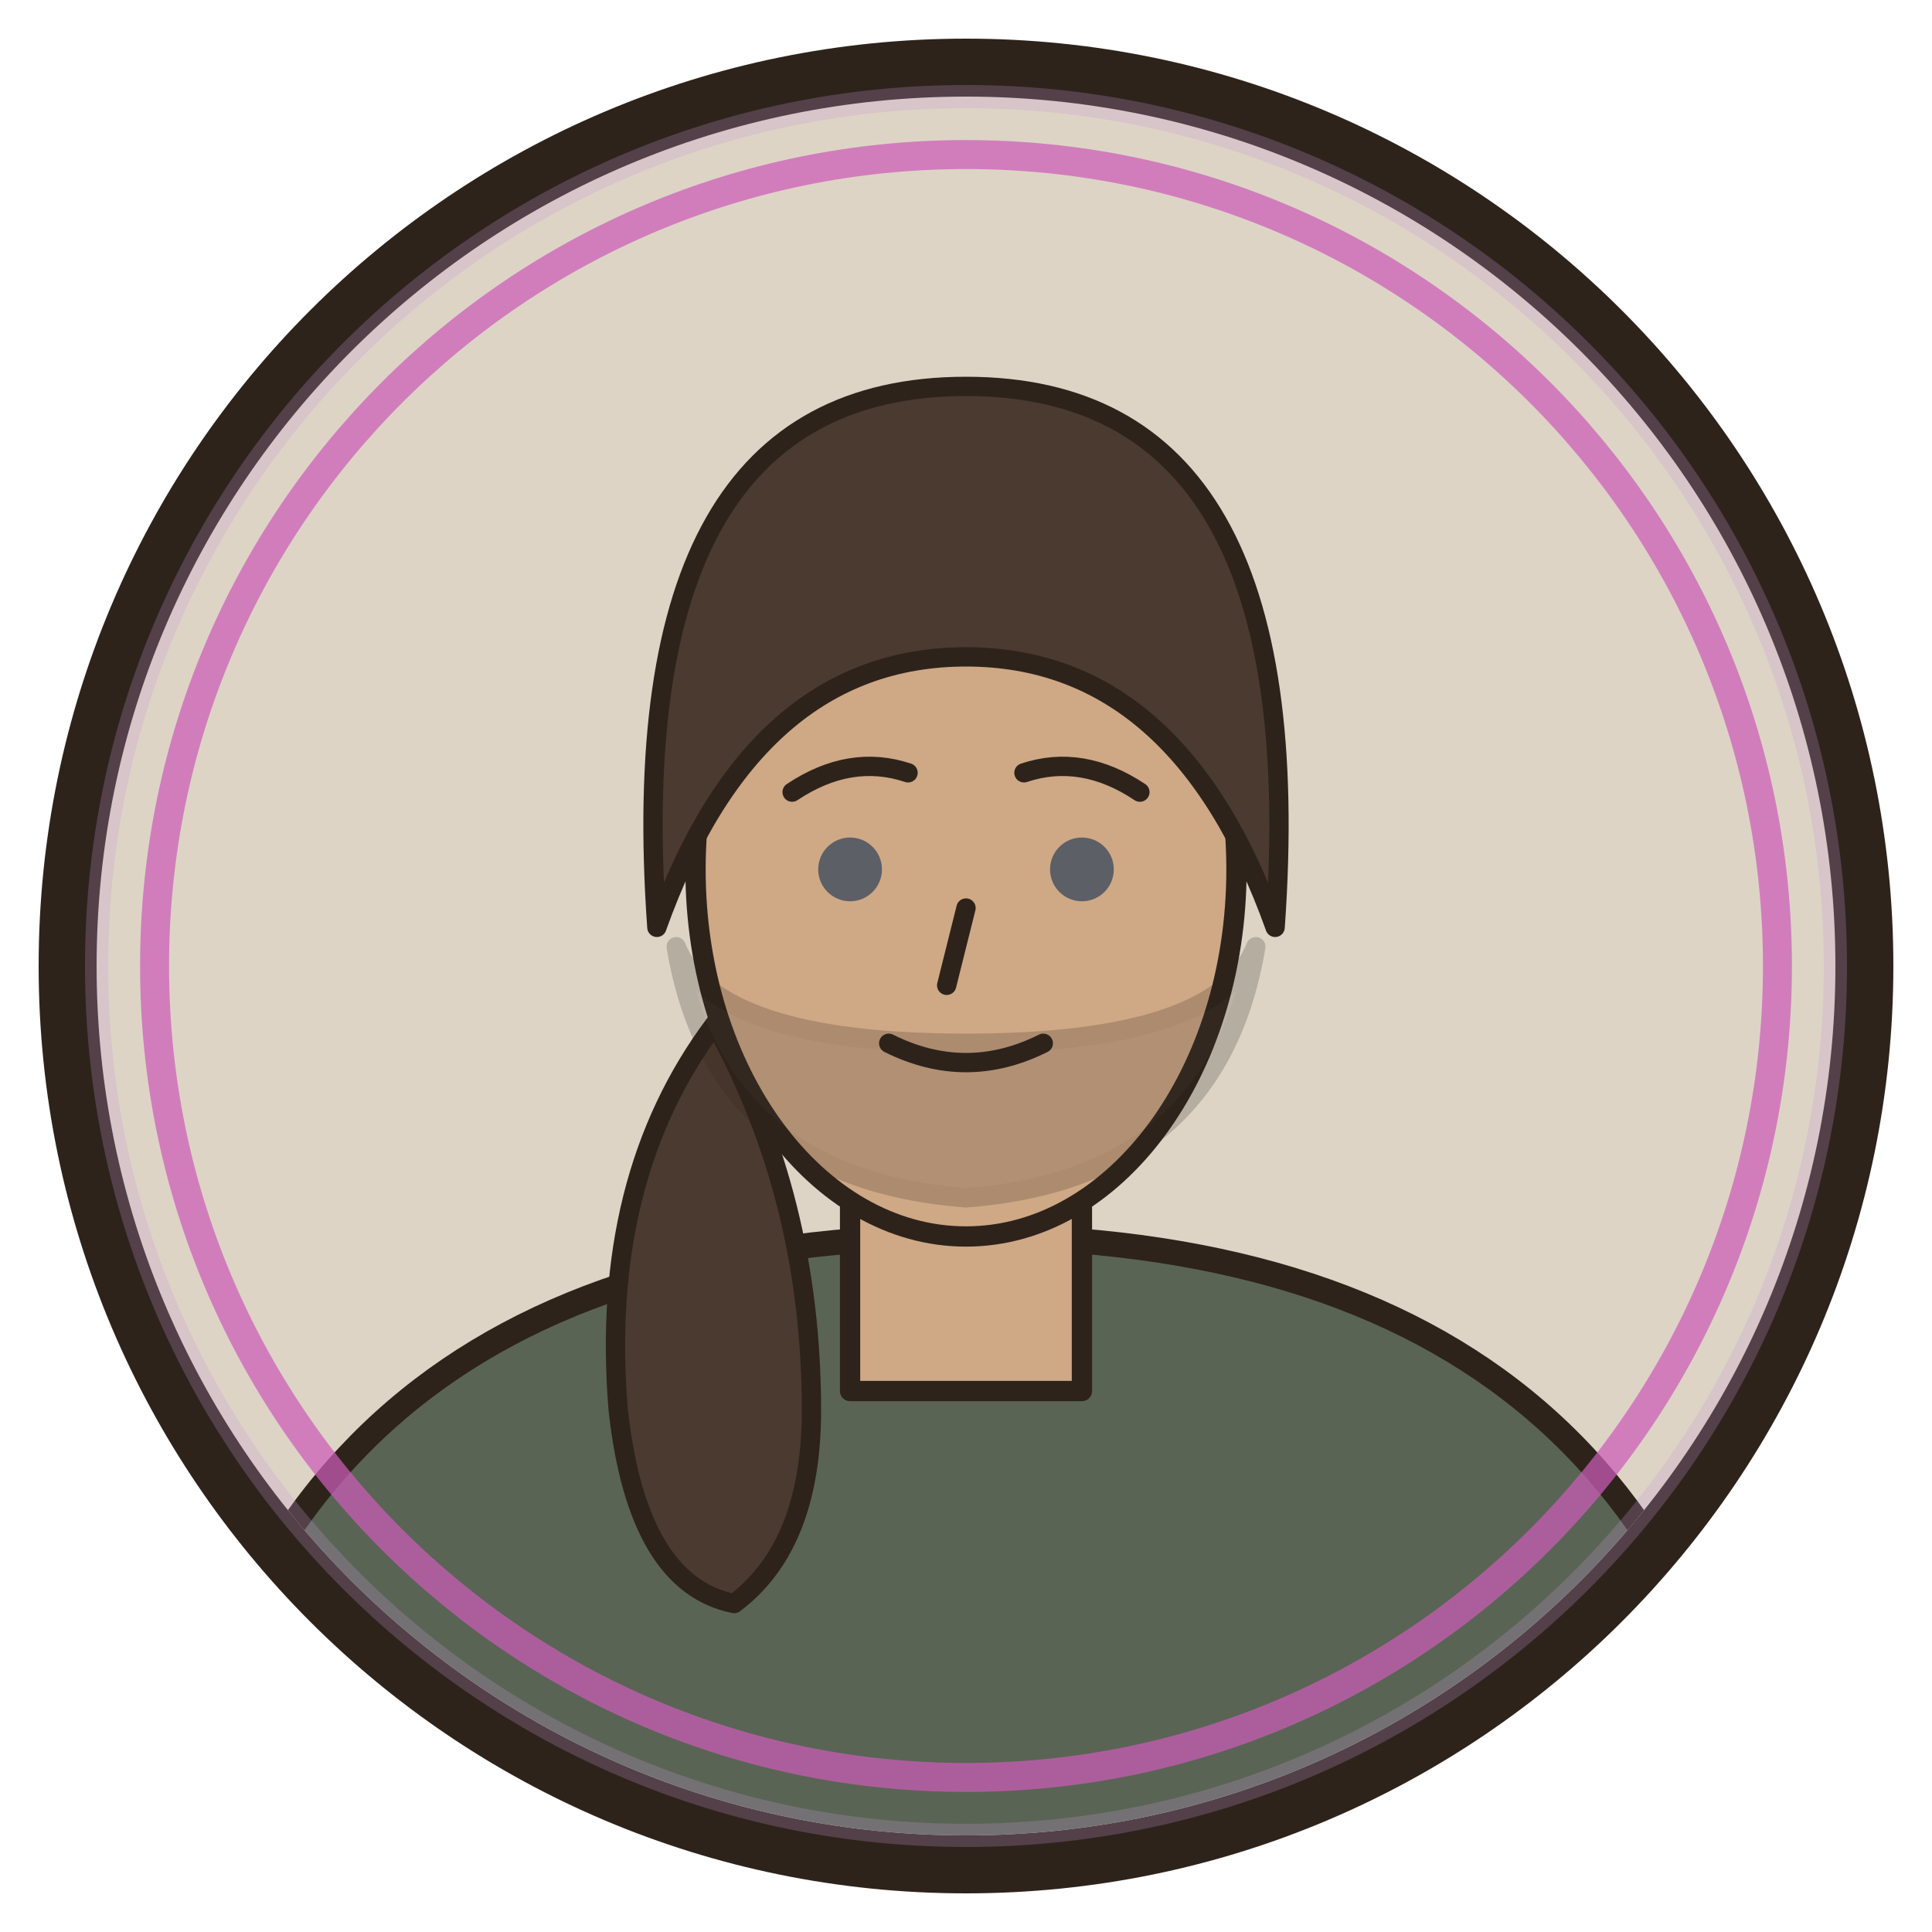
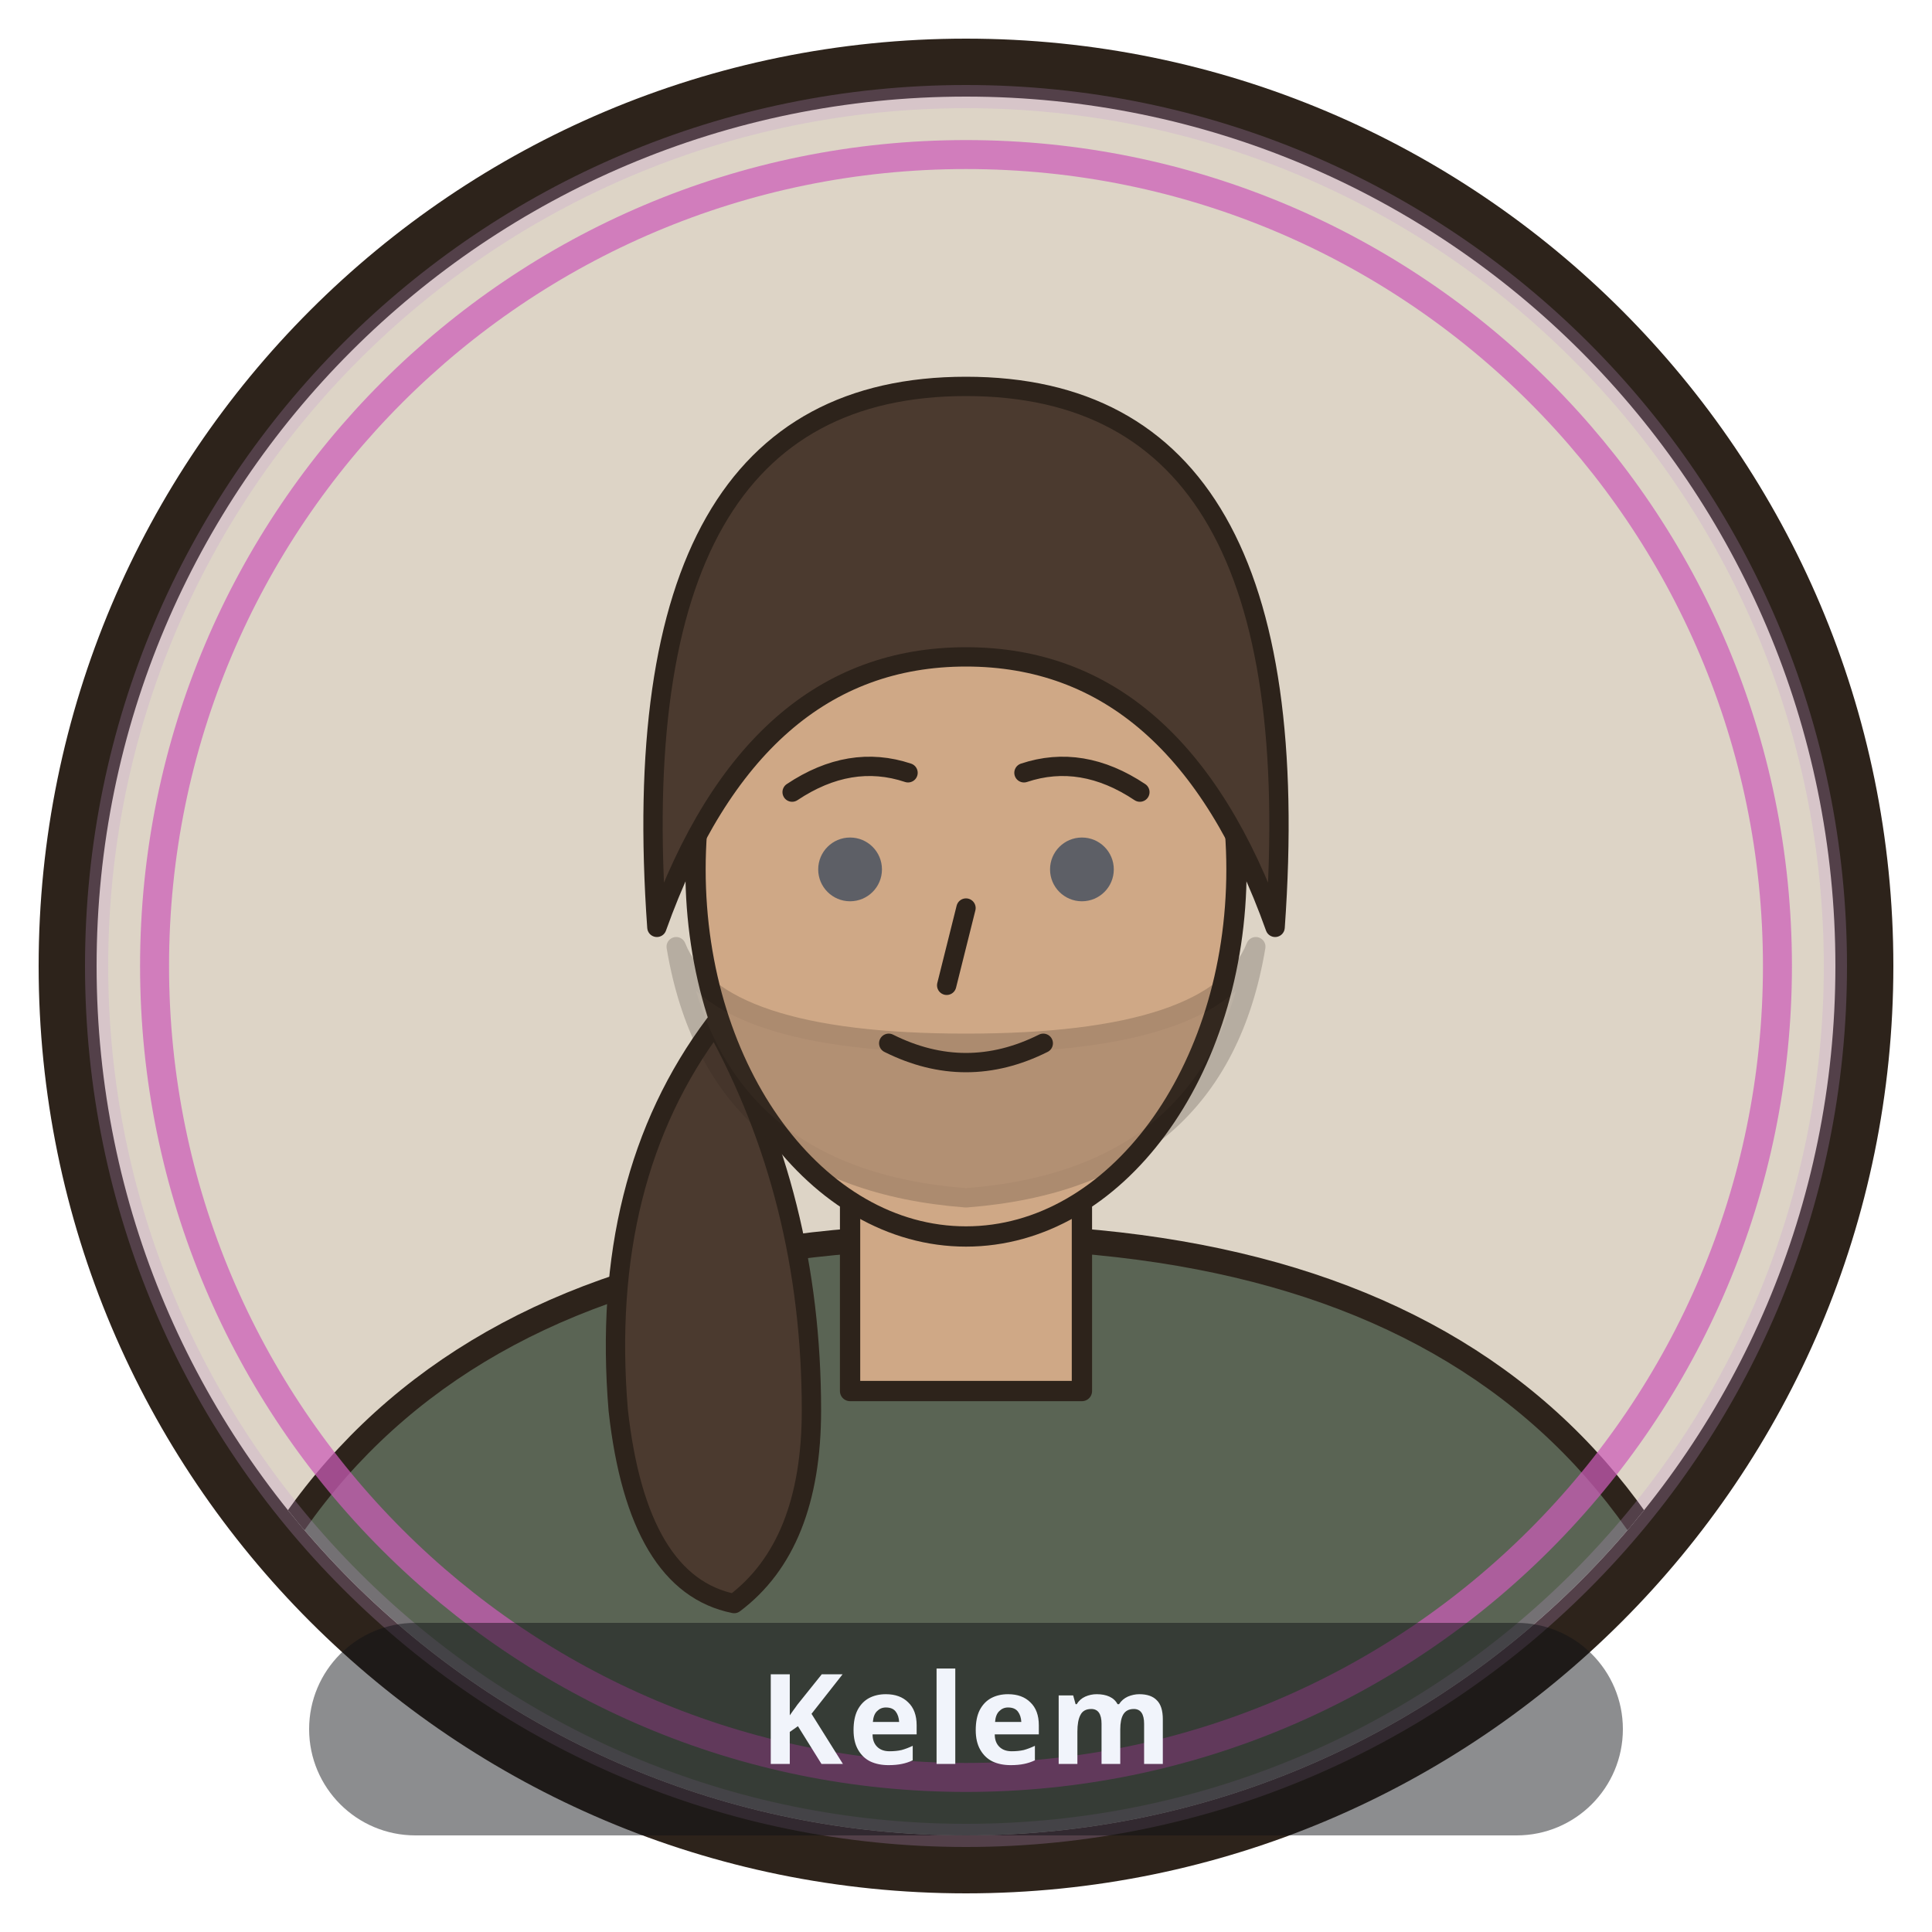
<svg xmlns="http://www.w3.org/2000/svg" viewBox="0 0 100 100">
  <style>
.ring{fill:#ddd4c6;stroke:#2d231b;stroke-width:3;}
.gold{fill:none;stroke:hsl(310 52% 58%);stroke-width:1.5;opacity:.72;}
.cloak{fill:#5a6454;stroke:#2d231b;stroke-width:1.3;stroke-linejoin:round;}
.skin{fill:#cfa886;stroke:#2d231b;stroke-width:1.05;stroke-linejoin:round;}
.hair{fill:#4b3a2f;stroke:#2d231b;stroke-width:1;stroke-linejoin:round;}
.ln{fill:none;stroke:#2d231b;stroke-width:1;stroke-linecap:round;}
.hl{fill:none;stroke:#d7d0c2;stroke-width:.8;opacity:.84;}
.eye{fill:#5d5f66;}
</style>
  <circle class="ring" cx="50" cy="50" r="46.5" />
  <clipPath id="t">
    <circle cx="50" cy="50" r="45" />
  </clipPath>
  <g clip-path="url(#t)">
    <path class="cloak" d="M8,100 q4,-36 42,-36 q38,0 42,36 Z" />
    <rect class="skin" x="44" y="58" width="12" height="14" />
    <path class="hair" d="M37,53 q-6,8 -5,20 q1,9 6,10 q4,-3 4,-10 q0,-11 -5,-20 Z" />
    <ellipse class="skin" cx="50" cy="45" rx="14" ry="19" />
    <path class="hair" d="M34,48 q-2,-28 16,-28 q18,0 16,28 q-5,-14 -16,-14 q-11,0 -16,14 Z" />
    <path class="hair" d="M35,49 q2,12 15,13 q13,-1 15,-13 q-2,5 -15,5 q-13,0 -15,-5 Z" opacity=".22" />
    <circle class="eye" cx="44" cy="45" r="1.65" />
    <circle class="eye" cx="56" cy="45" r="1.65" />
    <path class="ln" d="M41,41 q3,-2 6,-1 M53,40 q3,-1 6,1" stroke-width=".9" />
    <line class="ln" x1="50" y1="47" x2="49" y2="51" stroke-width=".8" />
    <path class="ln" d="M46,54 q4,2 8,0" stroke-width=".92" />
  </g>
  <circle class="gold" cx="50" cy="50" r="42" />
  <circle cx="50" cy="50" r="45" fill="none" stroke="hsl(284 42% 72%)" stroke-opacity=".25" stroke-width="1.2" />
+   <rect x="16" y="84" width="68" height="11" rx="5.5" fill="#0f1116" fill-opacity="0.48" />
+   <text x="50" y="91.3" text-anchor="middle" font-family="Verdana, sans-serif" font-size="6.5" font-weight="700" letter-spacing="0.25" fill="#f1f4fb">Kelem</text>
</svg>
